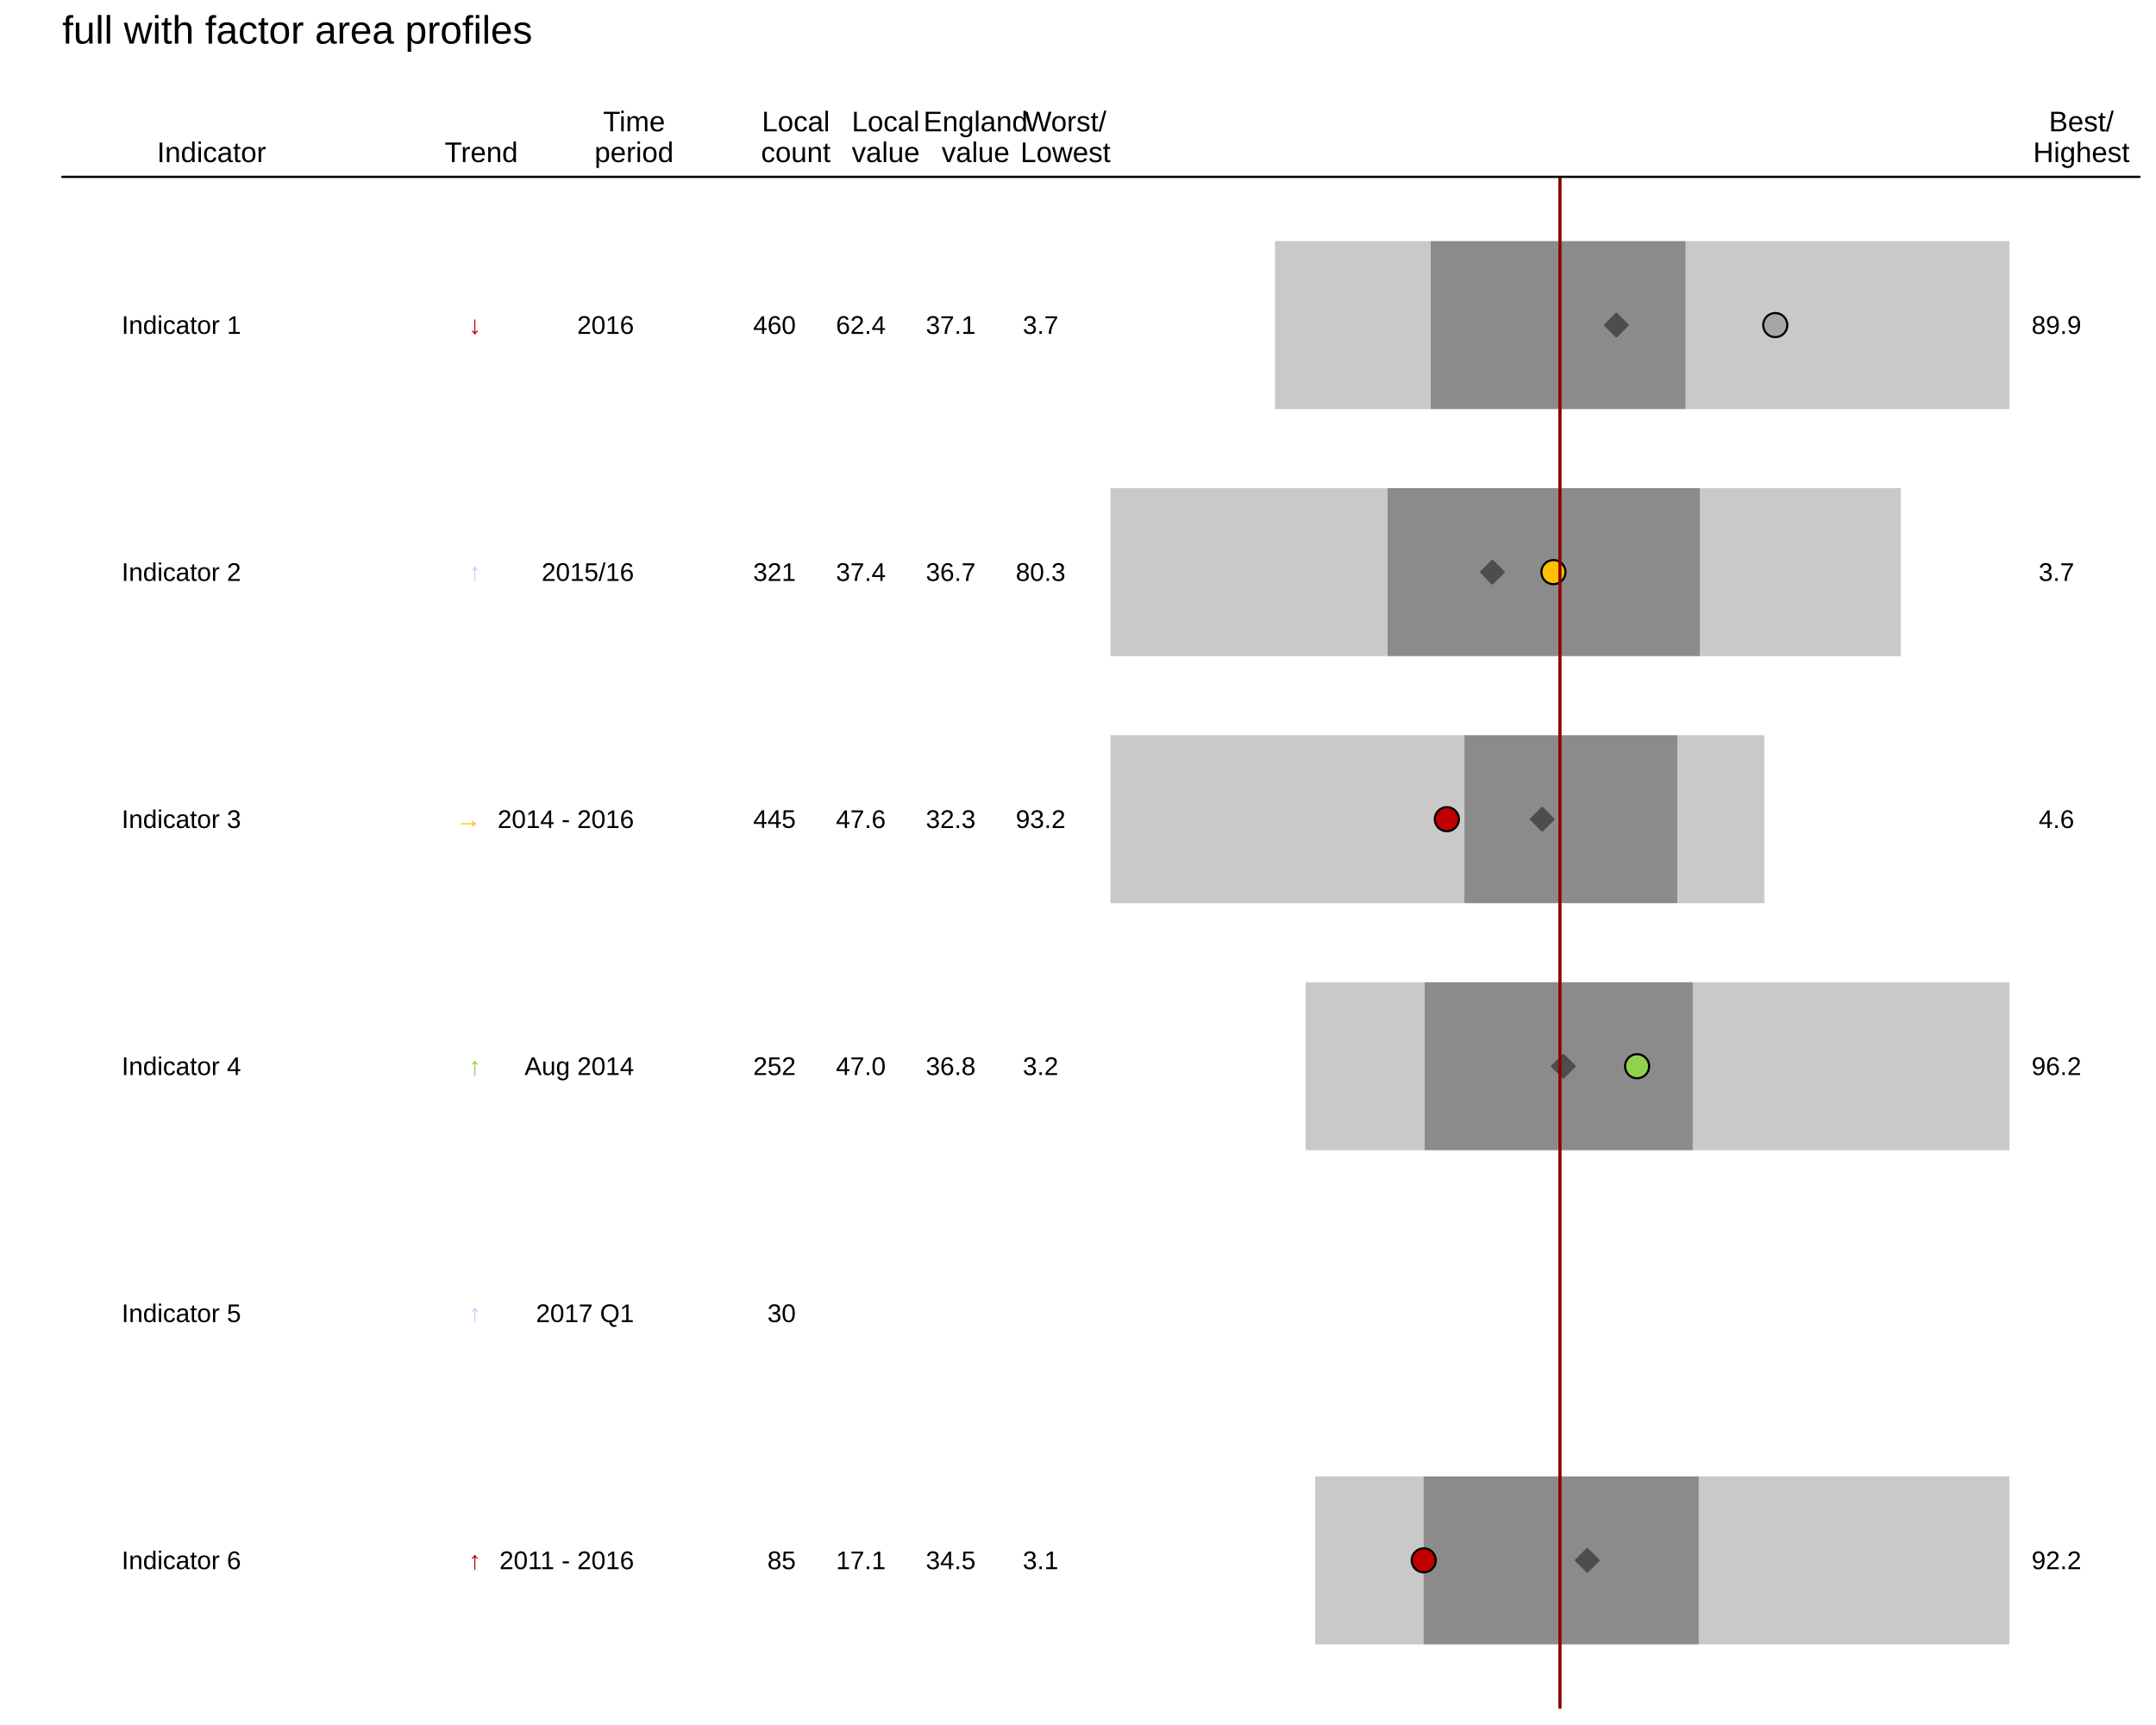
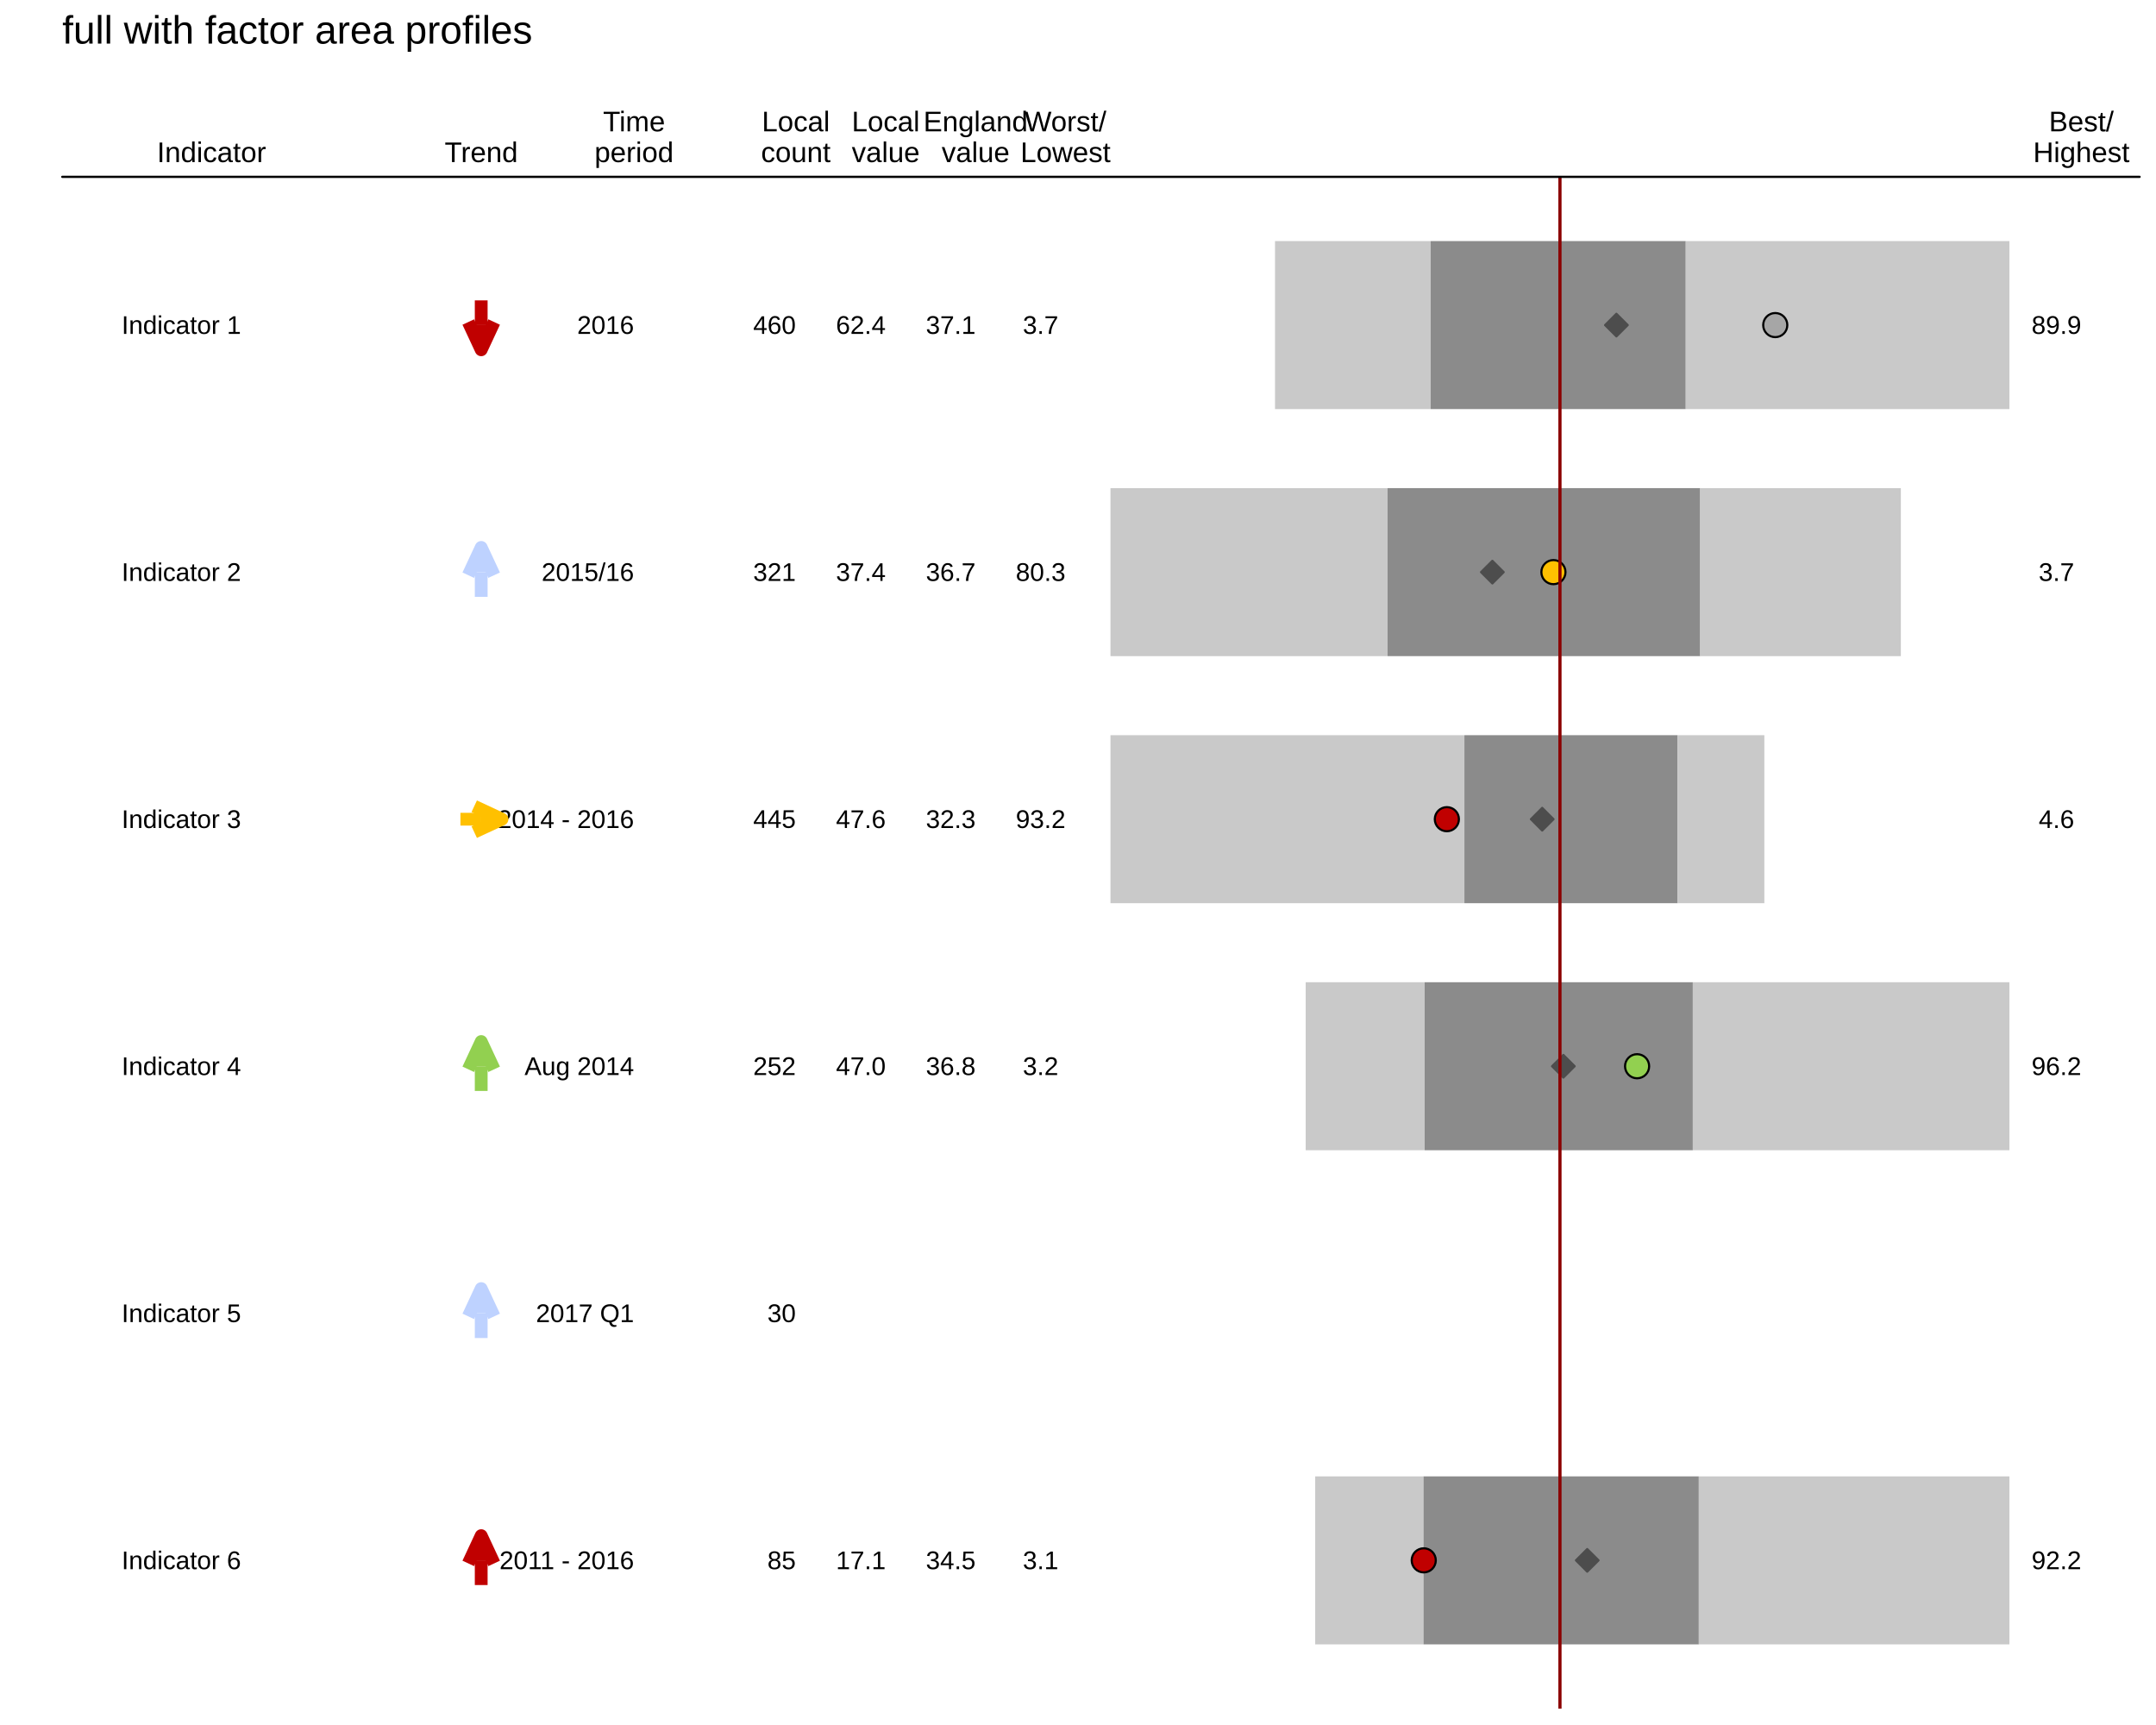
<svg xmlns="http://www.w3.org/2000/svg" viewBox="0 0 720.00 576.00">
  <defs>
    <style type="text/css">
    line, polyline, polygon, path, rect, circle {
      fill: none;
      stroke: #000000;
      stroke-linecap: round;
      stroke-linejoin: round;
      stroke-miterlimit: 10.00;
    }
  </style>
  </defs>
  <rect width="100%" height="100%" style="stroke: none; fill: #FFFFFF;" />
  <defs>
    <clipPath id="cpMjAuODB8NzE0LjUyfDU3MC41Mnw1OS4wNQ==">
      <rect x="20.80" y="59.05" width="693.72" height="511.47" />
    </clipPath>
  </defs>
  <rect x="370.84" y="492.98" width="68.37" height="56.10" style="stroke-width: 1.07; stroke: none; stroke-linecap: square; stroke-linejoin: miter; fill: #FFFFFF;" clip-path="url(#cpMjAuODB8NzE0LjUyfDU3MC41Mnw1OS4wNQ==)" />
  <rect x="439.21" y="492.98" width="36.17" height="56.10" style="stroke-width: 1.07; stroke: none; stroke-linecap: square; stroke-linejoin: miter; fill: #C9C9C9;" clip-path="url(#cpMjAuODB8NzE0LjUyfDU3MC41Mnw1OS4wNQ==)" />
  <rect x="475.38" y="492.98" width="91.94" height="56.10" style="stroke-width: 1.07; stroke: none; stroke-linecap: square; stroke-linejoin: miter; fill: #8B8B8B;" clip-path="url(#cpMjAuODB8NzE0LjUyfDU3MC41Mnw1OS4wNQ==)" />
  <rect x="567.32" y="492.98" width="103.73" height="56.10" style="stroke-width: 1.07; stroke: none; stroke-linecap: square; stroke-linejoin: miter; fill: #C9C9C9;" clip-path="url(#cpMjAuODB8NzE0LjUyfDU3MC41Mnw1OS4wNQ==)" />
  <rect x="370.84" y="327.98" width="65.18" height="56.10" style="stroke-width: 1.07; stroke: none; stroke-linecap: square; stroke-linejoin: miter; fill: #FFFFFF;" clip-path="url(#cpMjAuODB8NzE0LjUyfDU3MC41Mnw1OS4wNQ==)" />
  <rect x="436.03" y="327.98" width="39.74" height="56.10" style="stroke-width: 1.07; stroke: none; stroke-linecap: square; stroke-linejoin: miter; fill: #C9C9C9;" clip-path="url(#cpMjAuODB8NzE0LjUyfDU3MC41Mnw1OS4wNQ==)" />
  <rect x="475.77" y="327.98" width="89.55" height="56.10" style="stroke-width: 1.07; stroke: none; stroke-linecap: square; stroke-linejoin: miter; fill: #8B8B8B;" clip-path="url(#cpMjAuODB8NzE0LjUyfDU3MC41Mnw1OS4wNQ==)" />
  <rect x="565.32" y="327.98" width="105.73" height="56.10" style="stroke-width: 1.07; stroke: none; stroke-linecap: square; stroke-linejoin: miter; fill: #C9C9C9;" clip-path="url(#cpMjAuODB8NzE0LjUyfDU3MC41Mnw1OS4wNQ==)" />
  <rect x="370.84" y="245.49" width="0.00" height="56.10" style="stroke-width: 1.07; stroke: none; stroke-linecap: square; stroke-linejoin: miter; fill: #FFFFFF;" clip-path="url(#cpMjAuODB8NzE0LjUyfDU3MC41Mnw1OS4wNQ==)" />
  <rect x="370.84" y="245.49" width="118.20" height="56.10" style="stroke-width: 1.07; stroke: none; stroke-linecap: square; stroke-linejoin: miter; fill: #C9C9C9;" clip-path="url(#cpMjAuODB8NzE0LjUyfDU3MC41Mnw1OS4wNQ==)" />
  <rect x="489.04" y="245.49" width="71.21" height="56.10" style="stroke-width: 1.07; stroke: none; stroke-linecap: square; stroke-linejoin: miter; fill: #8B8B8B;" clip-path="url(#cpMjAuODB8NzE0LjUyfDU3MC41Mnw1OS4wNQ==)" />
  <rect x="560.25" y="245.49" width="28.96" height="56.10" style="stroke-width: 1.07; stroke: none; stroke-linecap: square; stroke-linejoin: miter; fill: #C9C9C9;" clip-path="url(#cpMjAuODB8NzE0LjUyfDU3MC41Mnw1OS4wNQ==)" />
  <rect x="370.84" y="162.99" width="0.00" height="56.10" style="stroke-width: 1.07; stroke: none; stroke-linecap: square; stroke-linejoin: miter; fill: #FFFFFF;" clip-path="url(#cpMjAuODB8NzE0LjUyfDU3MC41Mnw1OS4wNQ==)" />
  <rect x="370.84" y="162.99" width="92.55" height="56.10" style="stroke-width: 1.07; stroke: none; stroke-linecap: square; stroke-linejoin: miter; fill: #C9C9C9;" clip-path="url(#cpMjAuODB8NzE0LjUyfDU3MC41Mnw1OS4wNQ==)" />
  <rect x="463.39" y="162.99" width="104.40" height="56.10" style="stroke-width: 1.07; stroke: none; stroke-linecap: square; stroke-linejoin: miter; fill: #8B8B8B;" clip-path="url(#cpMjAuODB8NzE0LjUyfDU3MC41Mnw1OS4wNQ==)" />
  <rect x="567.79" y="162.99" width="67.00" height="56.10" style="stroke-width: 1.07; stroke: none; stroke-linecap: square; stroke-linejoin: miter; fill: #C9C9C9;" clip-path="url(#cpMjAuODB8NzE0LjUyfDU3MC41Mnw1OS4wNQ==)" />
  <rect x="370.84" y="80.50" width="54.95" height="56.10" style="stroke-width: 1.07; stroke: none; stroke-linecap: square; stroke-linejoin: miter; fill: #FFFFFF;" clip-path="url(#cpMjAuODB8NzE0LjUyfDU3MC41Mnw1OS4wNQ==)" />
  <rect x="425.79" y="80.50" width="51.98" height="56.10" style="stroke-width: 1.07; stroke: none; stroke-linecap: square; stroke-linejoin: miter; fill: #C9C9C9;" clip-path="url(#cpMjAuODB8NzE0LjUyfDU3MC41Mnw1OS4wNQ==)" />
  <rect x="477.77" y="80.50" width="85.19" height="56.10" style="stroke-width: 1.07; stroke: none; stroke-linecap: square; stroke-linejoin: miter; fill: #8B8B8B;" clip-path="url(#cpMjAuODB8NzE0LjUyfDU3MC41Mnw1OS4wNQ==)" />
  <rect x="562.96" y="80.50" width="108.09" height="56.10" style="stroke-width: 1.07; stroke: none; stroke-linecap: square; stroke-linejoin: miter; fill: #C9C9C9;" clip-path="url(#cpMjAuODB8NzE0LjUyfDU3MC41Mnw1OS4wNQ==)" />
  <polygon points="539.80,112.34 543.59,108.55 539.80,104.76 536.01,108.55 " style="stroke-width: 0.71; stroke: #4D4D4D; fill: #4D4D4D;" clip-path="url(#cpMjAuODB8NzE0LjUyfDU3MC41Mnw1OS4wNQ==)" />
  <polygon points="498.38,194.83 502.17,191.04 498.38,187.26 494.59,191.04 " style="stroke-width: 0.71; stroke: #4D4D4D; fill: #4D4D4D;" clip-path="url(#cpMjAuODB8NzE0LjUyfDU3MC41Mnw1OS4wNQ==)" />
  <polygon points="515.02,277.33 518.81,273.54 515.02,269.75 511.24,273.54 " style="stroke-width: 0.71; stroke: #4D4D4D; fill: #4D4D4D;" clip-path="url(#cpMjAuODB8NzE0LjUyfDU3MC41Mnw1OS4wNQ==)" />
  <polygon points="522.09,359.82 525.87,356.03 522.09,352.25 518.30,356.03 " style="stroke-width: 0.71; stroke: #4D4D4D; fill: #4D4D4D;" clip-path="url(#cpMjAuODB8NzE0LjUyfDU3MC41Mnw1OS4wNQ==)" />
  <polygon points="530.06,524.81 533.85,521.02 530.06,517.24 526.28,521.02 " style="stroke-width: 0.71; stroke: #4D4D4D; fill: #4D4D4D;" clip-path="url(#cpMjAuODB8NzE0LjUyfDU3MC41Mnw1OS4wNQ==)" />
  <circle cx="592.85" cy="108.55" r="3.02pt" style="stroke-width: 0.71; fill: #A6A6A6;" clip-path="url(#cpMjAuODB8NzE0LjUyfDU3MC41Mnw1OS4wNQ==)" />
  <circle cx="518.77" cy="191.04" r="3.02pt" style="stroke-width: 0.71; fill: #FFC000;" clip-path="url(#cpMjAuODB8NzE0LjUyfDU3MC41Mnw1OS4wNQ==)" />
  <circle cx="483.18" cy="273.54" r="3.02pt" style="stroke-width: 0.71; fill: #C00000;" clip-path="url(#cpMjAuODB8NzE0LjUyfDU3MC41Mnw1OS4wNQ==)" />
  <circle cx="546.71" cy="356.03" r="3.02pt" style="stroke-width: 0.71; fill: #92D050;" clip-path="url(#cpMjAuODB8NzE0LjUyfDU3MC41Mnw1OS4wNQ==)" />
  <circle cx="475.46" cy="521.02" r="3.02pt" style="stroke-width: 0.71; fill: #C00000;" clip-path="url(#cpMjAuODB8NzE0LjUyfDU3MC41Mnw1OS4wNQ==)" />
  <line x1="520.95" y1="570.52" x2="520.95" y2="59.05" style="stroke-width: 1.07; stroke: #8B0000; stroke-linecap: butt;" clip-path="url(#cpMjAuODB8NzE0LjUyfDU3MC41Mnw1OS4wNQ==)" />
  <g clip-path="url(#cpMjAuODB8NzE0LjUyfDU3MC41Mnw1OS4wNQ==)">
    <text x="678.44" y="111.49" style="font-size: 8.54px; font-family: Liberation Sans;" textLength="16.62px" lengthAdjust="spacingAndGlyphs">89.9</text>
  </g>
  <g clip-path="url(#cpMjAuODB8NzE0LjUyfDU3MC41Mnw1OS4wNQ==)">
    <text x="341.58" y="111.49" style="font-size: 8.54px; font-family: Liberation Sans;" textLength="14.25px" lengthAdjust="spacingAndGlyphs">3.7 </text>
  </g>
  <g clip-path="url(#cpMjAuODB8NzE0LjUyfDU3MC41Mnw1OS4wNQ==)">
    <text x="680.82" y="193.98" style="font-size: 8.54px; font-family: Liberation Sans;" textLength="14.25px" lengthAdjust="spacingAndGlyphs">3.7 </text>
  </g>
  <g clip-path="url(#cpMjAuODB8NzE0LjUyfDU3MC41Mnw1OS4wNQ==)">
    <text x="339.21" y="193.98" style="font-size: 8.54px; font-family: Liberation Sans;" textLength="16.62px" lengthAdjust="spacingAndGlyphs">80.3</text>
  </g>
  <g clip-path="url(#cpMjAuODB8NzE0LjUyfDU3MC41Mnw1OS4wNQ==)">
    <text x="680.82" y="276.48" style="font-size: 8.54px; font-family: Liberation Sans;" textLength="14.25px" lengthAdjust="spacingAndGlyphs">4.6 </text>
  </g>
  <g clip-path="url(#cpMjAuODB8NzE0LjUyfDU3MC41Mnw1OS4wNQ==)">
    <text x="339.21" y="276.48" style="font-size: 8.54px; font-family: Liberation Sans;" textLength="16.62px" lengthAdjust="spacingAndGlyphs">93.2</text>
  </g>
  <g clip-path="url(#cpMjAuODB8NzE0LjUyfDU3MC41Mnw1OS4wNQ==)">
    <text x="678.44" y="358.97" style="font-size: 8.54px; font-family: Liberation Sans;" textLength="16.62px" lengthAdjust="spacingAndGlyphs">96.2</text>
  </g>
  <g clip-path="url(#cpMjAuODB8NzE0LjUyfDU3MC41Mnw1OS4wNQ==)">
    <text x="341.58" y="358.97" style="font-size: 8.54px; font-family: Liberation Sans;" textLength="14.25px" lengthAdjust="spacingAndGlyphs">3.2 </text>
  </g>
  <g clip-path="url(#cpMjAuODB8NzE0LjUyfDU3MC41Mnw1OS4wNQ==)">
    <text x="678.44" y="523.96" style="font-size: 8.54px; font-family: Liberation Sans;" textLength="16.62px" lengthAdjust="spacingAndGlyphs">92.2</text>
  </g>
  <g clip-path="url(#cpMjAuODB8NzE0LjUyfDU3MC41Mnw1OS4wNQ==)">
    <text x="341.58" y="523.96" style="font-size: 8.54px; font-family: Liberation Sans;" textLength="14.25px" lengthAdjust="spacingAndGlyphs">3.1 </text>
  </g>
  <g clip-path="url(#cpMjAuODB8NzE0LjUyfDU3MC41Mnw1OS4wNQ==)">
    <text x="309.19" y="111.49" style="font-size: 8.54px; font-family: Liberation Sans;" textLength="16.62px" lengthAdjust="spacingAndGlyphs">37.1</text>
  </g>
  <g clip-path="url(#cpMjAuODB8NzE0LjUyfDU3MC41Mnw1OS4wNQ==)">
    <text x="309.19" y="193.98" style="font-size: 8.54px; font-family: Liberation Sans;" textLength="16.62px" lengthAdjust="spacingAndGlyphs">36.7</text>
  </g>
  <g clip-path="url(#cpMjAuODB8NzE0LjUyfDU3MC41Mnw1OS4wNQ==)">
    <text x="309.19" y="276.48" style="font-size: 8.54px; font-family: Liberation Sans;" textLength="16.62px" lengthAdjust="spacingAndGlyphs">32.3</text>
  </g>
  <g clip-path="url(#cpMjAuODB8NzE0LjUyfDU3MC41Mnw1OS4wNQ==)">
    <text x="309.19" y="358.97" style="font-size: 8.54px; font-family: Liberation Sans;" textLength="16.62px" lengthAdjust="spacingAndGlyphs">36.8</text>
  </g>
  <g clip-path="url(#cpMjAuODB8NzE0LjUyfDU3MC41Mnw1OS4wNQ==)">
    <text x="309.19" y="523.96" style="font-size: 8.54px; font-family: Liberation Sans;" textLength="16.62px" lengthAdjust="spacingAndGlyphs">34.5</text>
  </g>
  <g clip-path="url(#cpMjAuODB8NzE0LjUyfDU3MC41Mnw1OS4wNQ==)">
    <text x="279.17" y="111.49" style="font-size: 8.54px; font-family: Liberation Sans;" textLength="16.62px" lengthAdjust="spacingAndGlyphs">62.4</text>
  </g>
  <g clip-path="url(#cpMjAuODB8NzE0LjUyfDU3MC41Mnw1OS4wNQ==)">
    <text x="279.17" y="193.98" style="font-size: 8.54px; font-family: Liberation Sans;" textLength="16.62px" lengthAdjust="spacingAndGlyphs">37.4</text>
  </g>
  <g clip-path="url(#cpMjAuODB8NzE0LjUyfDU3MC41Mnw1OS4wNQ==)">
    <text x="279.17" y="276.48" style="font-size: 8.54px; font-family: Liberation Sans;" textLength="16.62px" lengthAdjust="spacingAndGlyphs">47.6</text>
  </g>
  <g clip-path="url(#cpMjAuODB8NzE0LjUyfDU3MC41Mnw1OS4wNQ==)">
    <text x="279.17" y="358.97" style="font-size: 8.54px; font-family: Liberation Sans;" textLength="16.62px" lengthAdjust="spacingAndGlyphs">47.0</text>
  </g>
  <g clip-path="url(#cpMjAuODB8NzE0LjUyfDU3MC41Mnw1OS4wNQ==)">
    <text x="279.17" y="523.96" style="font-size: 8.54px; font-family: Liberation Sans;" textLength="16.62px" lengthAdjust="spacingAndGlyphs">17.1</text>
  </g>
  <g clip-path="url(#cpMjAuODB8NzE0LjUyfDU3MC41Mnw1OS4wNQ==)">
    <text x="251.52" y="111.49" style="font-size: 8.54px; font-family: Liberation Sans;" textLength="14.25px" lengthAdjust="spacingAndGlyphs">460</text>
  </g>
  <g clip-path="url(#cpMjAuODB8NzE0LjUyfDU3MC41Mnw1OS4wNQ==)">
    <text x="251.52" y="193.98" style="font-size: 8.54px; font-family: Liberation Sans;" textLength="14.25px" lengthAdjust="spacingAndGlyphs">321</text>
  </g>
  <g clip-path="url(#cpMjAuODB8NzE0LjUyfDU3MC41Mnw1OS4wNQ==)">
    <text x="251.52" y="276.44" style="font-size: 8.54px; font-family: Liberation Sans;" textLength="14.25px" lengthAdjust="spacingAndGlyphs">445</text>
  </g>
  <g clip-path="url(#cpMjAuODB8NzE0LjUyfDU3MC41Mnw1OS4wNQ==)">
    <text x="251.52" y="358.97" style="font-size: 8.54px; font-family: Liberation Sans;" textLength="14.25px" lengthAdjust="spacingAndGlyphs">252</text>
  </g>
  <g clip-path="url(#cpMjAuODB8NzE0LjUyfDU3MC41Mnw1OS4wNQ==)">
    <text x="256.27" y="441.47" style="font-size: 8.54px; font-family: Liberation Sans;" textLength="9.50px" lengthAdjust="spacingAndGlyphs">30</text>
  </g>
  <g clip-path="url(#cpMjAuODB8NzE0LjUyfDU3MC41Mnw1OS4wNQ==)">
    <text x="256.27" y="523.96" style="font-size: 8.54px; font-family: Liberation Sans;" textLength="9.50px" lengthAdjust="spacingAndGlyphs">85</text>
  </g>
  <g clip-path="url(#cpMjAuODB8NzE0LjUyfDU3MC41Mnw1OS4wNQ==)">
    <text x="192.73" y="111.49" style="font-size: 8.54px; font-family: Liberation Sans;" textLength="19.00px" lengthAdjust="spacingAndGlyphs">2016</text>
  </g>
  <g clip-path="url(#cpMjAuODB8NzE0LjUyfDU3MC41Mnw1OS4wNQ==)">
    <text x="180.86" y="193.98" style="font-size: 8.54px; font-family: Liberation Sans;" textLength="30.88px" lengthAdjust="spacingAndGlyphs">2015/16</text>
  </g>
  <g clip-path="url(#cpMjAuODB8NzE0LjUyfDU3MC41Mnw1OS4wNQ==)">
    <text x="166.14" y="276.48" style="font-size: 8.54px; font-family: Liberation Sans;" textLength="45.59px" lengthAdjust="spacingAndGlyphs">2014 - 2016</text>
  </g>
  <g clip-path="url(#cpMjAuODB8NzE0LjUyfDU3MC41Mnw1OS4wNQ==)">
    <text x="175.17" y="358.97" style="font-size: 8.54px; font-family: Liberation Sans;" textLength="36.56px" lengthAdjust="spacingAndGlyphs">Aug 2014</text>
  </g>
  <g clip-path="url(#cpMjAuODB8NzE0LjUyfDU3MC41Mnw1OS4wNQ==)">
    <text x="178.97" y="441.47" style="font-size: 8.54px; font-family: Liberation Sans;" textLength="32.77px" lengthAdjust="spacingAndGlyphs">2017 Q1</text>
  </g>
  <g clip-path="url(#cpMjAuODB8NzE0LjUyfDU3MC41Mnw1OS4wNQ==)">
    <text x="166.78" y="523.96" style="font-size: 8.54px; font-family: Liberation Sans;" textLength="44.95px" lengthAdjust="spacingAndGlyphs">2011 - 2016</text>
  </g>
-   <g clip-path="url(#cpMjAuODB8NzE0LjUyfDU3MC41Mnw1OS4wNQ==)">
-     <text x="156.43" y="111.49" style="font-size: 8.54px; font-weight: bold; fill: #C00000; font-family: Liberation Sans;" textLength="4.27px" lengthAdjust="spacingAndGlyphs">↓</text>
-   </g>
-   <g clip-path="url(#cpMjAuODB8NzE0LjUyfDU3MC41Mnw1OS4wNQ==)">
-     <text x="156.43" y="193.98" style="font-size: 8.54px; font-weight: bold; fill: #BED2FF; font-family: Liberation Sans;" textLength="4.27px" lengthAdjust="spacingAndGlyphs">↑</text>
-   </g>
-   <g clip-path="url(#cpMjAuODB8NzE0LjUyfDU3MC41Mnw1OS4wNQ==)">
-     <text x="152.17" y="276.48" style="font-size: 8.54px; font-weight: bold; fill: #FFC000; font-family: Liberation Sans;" textLength="8.53px" lengthAdjust="spacingAndGlyphs">→</text>
-   </g>
-   <g clip-path="url(#cpMjAuODB8NzE0LjUyfDU3MC41Mnw1OS4wNQ==)">
-     <text x="156.43" y="358.97" style="font-size: 8.54px; font-weight: bold; fill: #92D050; font-family: Liberation Sans;" textLength="4.27px" lengthAdjust="spacingAndGlyphs">↑</text>
-   </g>
-   <g clip-path="url(#cpMjAuODB8NzE0LjUyfDU3MC41Mnw1OS4wNQ==)">
-     <text x="156.43" y="441.47" style="font-size: 8.54px; font-weight: bold; fill: #BED2FF; font-family: Liberation Sans;" textLength="4.27px" lengthAdjust="spacingAndGlyphs">↑</text>
-   </g>
-   <g clip-path="url(#cpMjAuODB8NzE0LjUyfDU3MC41Mnw1OS4wNQ==)">
-     <text x="156.43" y="523.96" style="font-size: 8.54px; font-weight: bold; fill: #C00000; font-family: Liberation Sans;" textLength="4.27px" lengthAdjust="spacingAndGlyphs">↑</text>
-   </g>
+   <line x1="160.70" y1="108.55" x2="160.70" y2="116.80" style="stroke-width: 4.27; stroke: #C00000; stroke-linecap: butt;" clip-path="url(#cpMjAuODB8NzE0LjUyfDU3MC41Mnw1OS4wNQ==)" />
+   <polyline points="156.38,107.53 160.70,116.80 165.02,107.53 " style="stroke-width: 4.27; stroke: #C00000; stroke-linecap: butt;" clip-path="url(#cpMjAuODB8NzE0LjUyfDU3MC41Mnw1OS4wNQ==)" />
+   <line x1="160.70" y1="191.04" x2="160.70" y2="182.79" style="stroke-width: 4.27; stroke: #BED2FF; stroke-linecap: butt;" clip-path="url(#cpMjAuODB8NzE0LjUyfDU3MC41Mnw1OS4wNQ==)" />
+   <polyline points="165.02,192.06 160.70,182.79 156.38,192.06 " style="stroke-width: 4.27; stroke: #BED2FF; stroke-linecap: butt;" clip-path="url(#cpMjAuODB8NzE0LjUyfDU3MC41Mnw1OS4wNQ==)" />
+   <line x1="160.70" y1="273.54" x2="167.64" y2="273.54" style="stroke-width: 4.27; stroke: #FFC000; stroke-linecap: butt;" clip-path="url(#cpMjAuODB8NzE0LjUyfDU3MC41Mnw1OS4wNQ==)" />
+   <polyline points="158.37,277.86 167.64,273.54 158.37,269.21 " style="stroke-width: 4.27; stroke: #FFC000; stroke-linecap: butt;" clip-path="url(#cpMjAuODB8NzE0LjUyfDU3MC41Mnw1OS4wNQ==)" />
+   <line x1="160.70" y1="356.03" x2="160.70" y2="347.78" style="stroke-width: 4.27; stroke: #92D050; stroke-linecap: butt;" clip-path="url(#cpMjAuODB8NzE0LjUyfDU3MC41Mnw1OS4wNQ==)" />
+   <polyline points="165.02,357.05 160.70,347.78 156.38,357.05 " style="stroke-width: 4.27; stroke: #92D050; stroke-linecap: butt;" clip-path="url(#cpMjAuODB8NzE0LjUyfDU3MC41Mnw1OS4wNQ==)" />
+   <line x1="160.70" y1="438.53" x2="160.70" y2="430.28" style="stroke-width: 4.27; stroke: #BED2FF; stroke-linecap: butt;" clip-path="url(#cpMjAuODB8NzE0LjUyfDU3MC41Mnw1OS4wNQ==)" />
+   <polyline points="165.02,439.55 160.70,430.28 156.38,439.55 " style="stroke-width: 4.27; stroke: #BED2FF; stroke-linecap: butt;" clip-path="url(#cpMjAuODB8NzE0LjUyfDU3MC41Mnw1OS4wNQ==)" />
+   <line x1="160.70" y1="521.02" x2="160.70" y2="512.77" style="stroke-width: 4.27; stroke: #C00000; stroke-linecap: butt;" clip-path="url(#cpMjAuODB8NzE0LjUyfDU3MC41Mnw1OS4wNQ==)" />
+   <polyline points="165.02,522.04 160.70,512.77 156.38,522.04 " style="stroke-width: 4.27; stroke: #C00000; stroke-linecap: butt;" clip-path="url(#cpMjAuODB8NzE0LjUyfDU3MC41Mnw1OS4wNQ==)" />
+   <line x1="160.70" y1="108.55" x2="160.70" y2="100.30" style="stroke-width: 4.27; stroke: #C00000; stroke-linecap: butt;" clip-path="url(#cpMjAuODB8NzE0LjUyfDU3MC41Mnw1OS4wNQ==)" />
+   <line x1="160.70" y1="191.04" x2="160.70" y2="199.29" style="stroke-width: 4.27; stroke: #BED2FF; stroke-linecap: butt;" clip-path="url(#cpMjAuODB8NzE0LjUyfDU3MC41Mnw1OS4wNQ==)" />
+   <line x1="160.70" y1="273.54" x2="153.76" y2="273.54" style="stroke-width: 4.27; stroke: #FFC000; stroke-linecap: butt;" clip-path="url(#cpMjAuODB8NzE0LjUyfDU3MC41Mnw1OS4wNQ==)" />
+   <line x1="160.70" y1="356.03" x2="160.70" y2="364.28" style="stroke-width: 4.27; stroke: #92D050; stroke-linecap: butt;" clip-path="url(#cpMjAuODB8NzE0LjUyfDU3MC41Mnw1OS4wNQ==)" />
+   <line x1="160.70" y1="438.53" x2="160.70" y2="446.78" style="stroke-width: 4.27; stroke: #BED2FF; stroke-linecap: butt;" clip-path="url(#cpMjAuODB8NzE0LjUyfDU3MC41Mnw1OS4wNQ==)" />
+   <line x1="160.70" y1="521.02" x2="160.70" y2="529.27" style="stroke-width: 4.27; stroke: #C00000; stroke-linecap: butt;" clip-path="url(#cpMjAuODB8NzE0LjUyfDU3MC41Mnw1OS4wNQ==)" />
  <g clip-path="url(#cpMjAuODB8NzE0LjUyfDU3MC41Mnw1OS4wNQ==)">
    <text x="40.62" y="111.49" style="font-size: 8.54px; font-family: Liberation Sans;" textLength="39.88px" lengthAdjust="spacingAndGlyphs">Indicator 1</text>
  </g>
  <g clip-path="url(#cpMjAuODB8NzE0LjUyfDU3MC41Mnw1OS4wNQ==)">
    <text x="40.62" y="193.98" style="font-size: 8.54px; font-family: Liberation Sans;" textLength="39.88px" lengthAdjust="spacingAndGlyphs">Indicator 2</text>
  </g>
  <g clip-path="url(#cpMjAuODB8NzE0LjUyfDU3MC41Mnw1OS4wNQ==)">
    <text x="40.62" y="276.48" style="font-size: 8.54px; font-family: Liberation Sans;" textLength="39.88px" lengthAdjust="spacingAndGlyphs">Indicator 3</text>
  </g>
  <g clip-path="url(#cpMjAuODB8NzE0LjUyfDU3MC41Mnw1OS4wNQ==)">
    <text x="40.62" y="358.97" style="font-size: 8.54px; font-family: Liberation Sans;" textLength="39.88px" lengthAdjust="spacingAndGlyphs">Indicator 4</text>
  </g>
  <g clip-path="url(#cpMjAuODB8NzE0LjUyfDU3MC41Mnw1OS4wNQ==)">
    <text x="40.62" y="441.47" style="font-size: 8.54px; font-family: Liberation Sans;" textLength="39.88px" lengthAdjust="spacingAndGlyphs">Indicator 5</text>
  </g>
  <g clip-path="url(#cpMjAuODB8NzE0LjUyfDU3MC41Mnw1OS4wNQ==)">
    <text x="40.62" y="523.96" style="font-size: 8.54px; font-family: Liberation Sans;" textLength="39.88px" lengthAdjust="spacingAndGlyphs">Indicator 6</text>
  </g>
  <defs>
    <clipPath id="cpMC4wMHw3MjAuMDB8NTc2LjAwfDAuMDA=">
      <rect x="0.00" y="0.00" width="720.00" height="576.00" />
    </clipPath>
  </defs>
  <polyline points="20.80,59.05 714.52,59.05 " style="stroke-width: 0.75;" clip-path="url(#cpMC4wMHw3MjAuMDB8NTc2LjAwfDAuMDA=)" />
  <g clip-path="url(#cpMC4wMHw3MjAuMDB8NTc2LjAwfDAuMDA=)">
    <text x="52.43" y="54.12" style="font-size: 9.50px; font-family: Liberation Sans;" textLength="36.42px" lengthAdjust="spacingAndGlyphs">Indicator</text>
  </g>
  <g clip-path="url(#cpMC4wMHw3MjAuMDB8NTc2LjAwfDAuMDA=)">
    <text x="148.48" y="54.12" style="font-size: 9.50px; font-family: Liberation Sans;" textLength="24.44px" lengthAdjust="spacingAndGlyphs">Trend</text>
  </g>
  <g clip-path="url(#cpMC4wMHw3MjAuMDB8NTc2LjAwfDAuMDA=)">
    <text x="201.37" y="43.85" style="font-size: 9.50px; font-family: Liberation Sans;" textLength="20.73px" lengthAdjust="spacingAndGlyphs">Time</text>
  </g>
  <g clip-path="url(#cpMC4wMHw3MjAuMDB8NTc2LjAwfDAuMDA=)">
    <text x="198.54" y="54.12" style="font-size: 9.50px; font-family: Liberation Sans;" textLength="26.39px" lengthAdjust="spacingAndGlyphs">period</text>
  </g>
  <g clip-path="url(#cpMC4wMHw3MjAuMDB8NTc2LjAwfDAuMDA=)">
    <text x="254.42" y="43.85" style="font-size: 9.50px; font-family: Liberation Sans;" textLength="22.70px" lengthAdjust="spacingAndGlyphs">Local</text>
  </g>
  <g clip-path="url(#cpMC4wMHw3MjAuMDB8NTc2LjAwfDAuMDA=)">
    <text x="254.15" y="54.12" style="font-size: 9.50px; font-family: Liberation Sans;" textLength="23.23px" lengthAdjust="spacingAndGlyphs">count</text>
  </g>
  <g clip-path="url(#cpMC4wMHw3MjAuMDB8NTc2LjAwfDAuMDA=)">
    <text x="284.44" y="43.85" style="font-size: 9.50px; font-family: Liberation Sans;" textLength="22.70px" lengthAdjust="spacingAndGlyphs">Local</text>
  </g>
  <g clip-path="url(#cpMC4wMHw3MjAuMDB8NTc2LjAwfDAuMDA=)">
    <text x="284.44" y="54.12" style="font-size: 9.50px; font-family: Liberation Sans;" textLength="22.70px" lengthAdjust="spacingAndGlyphs">value</text>
  </g>
  <g clip-path="url(#cpMC4wMHw3MjAuMDB8NTc2LjAwfDAuMDA=)">
    <text x="308.38" y="43.85" style="font-size: 9.50px; font-family: Liberation Sans;" textLength="34.86px" lengthAdjust="spacingAndGlyphs">England</text>
  </g>
  <g clip-path="url(#cpMC4wMHw3MjAuMDB8NTc2LjAwfDAuMDA=)">
    <text x="314.46" y="54.12" style="font-size: 9.50px; font-family: Liberation Sans;" textLength="22.70px" lengthAdjust="spacingAndGlyphs">value</text>
  </g>
  <g clip-path="url(#cpMC4wMHw3MjAuMDB8NTc2LjAwfDAuMDA=)">
    <text x="342.20" y="43.85" style="font-size: 9.50px; font-family: Liberation Sans;" textLength="27.27px" lengthAdjust="spacingAndGlyphs">Worst/</text>
  </g>
  <g clip-path="url(#cpMC4wMHw3MjAuMDB8NTc2LjAwfDAuMDA=)">
    <text x="340.79" y="54.12" style="font-size: 9.50px; font-family: Liberation Sans;" textLength="30.09px" lengthAdjust="spacingAndGlyphs">Lowest</text>
  </g>
  <g clip-path="url(#cpMC4wMHw3MjAuMDB8NTc2LjAwfDAuMDA=)">
    <text x="684.24" y="43.85" style="font-size: 9.50px; font-family: Liberation Sans;" textLength="21.66px" lengthAdjust="spacingAndGlyphs">Best/</text>
  </g>
  <g clip-path="url(#cpMC4wMHw3MjAuMDB8NTc2LjAwfDAuMDA=)">
    <text x="678.97" y="54.12" style="font-size: 9.50px; font-family: Liberation Sans;" textLength="32.20px" lengthAdjust="spacingAndGlyphs">Highest</text>
  </g>
  <g clip-path="url(#cpMC4wMHw3MjAuMDB8NTc2LjAwfDAuMDA=)">
    <text x="20.80" y="14.56" style="font-size: 13.20px; font-family: Liberation Sans;" textLength="156.77px" lengthAdjust="spacingAndGlyphs">full with factor area profiles</text>
  </g>
</svg>
